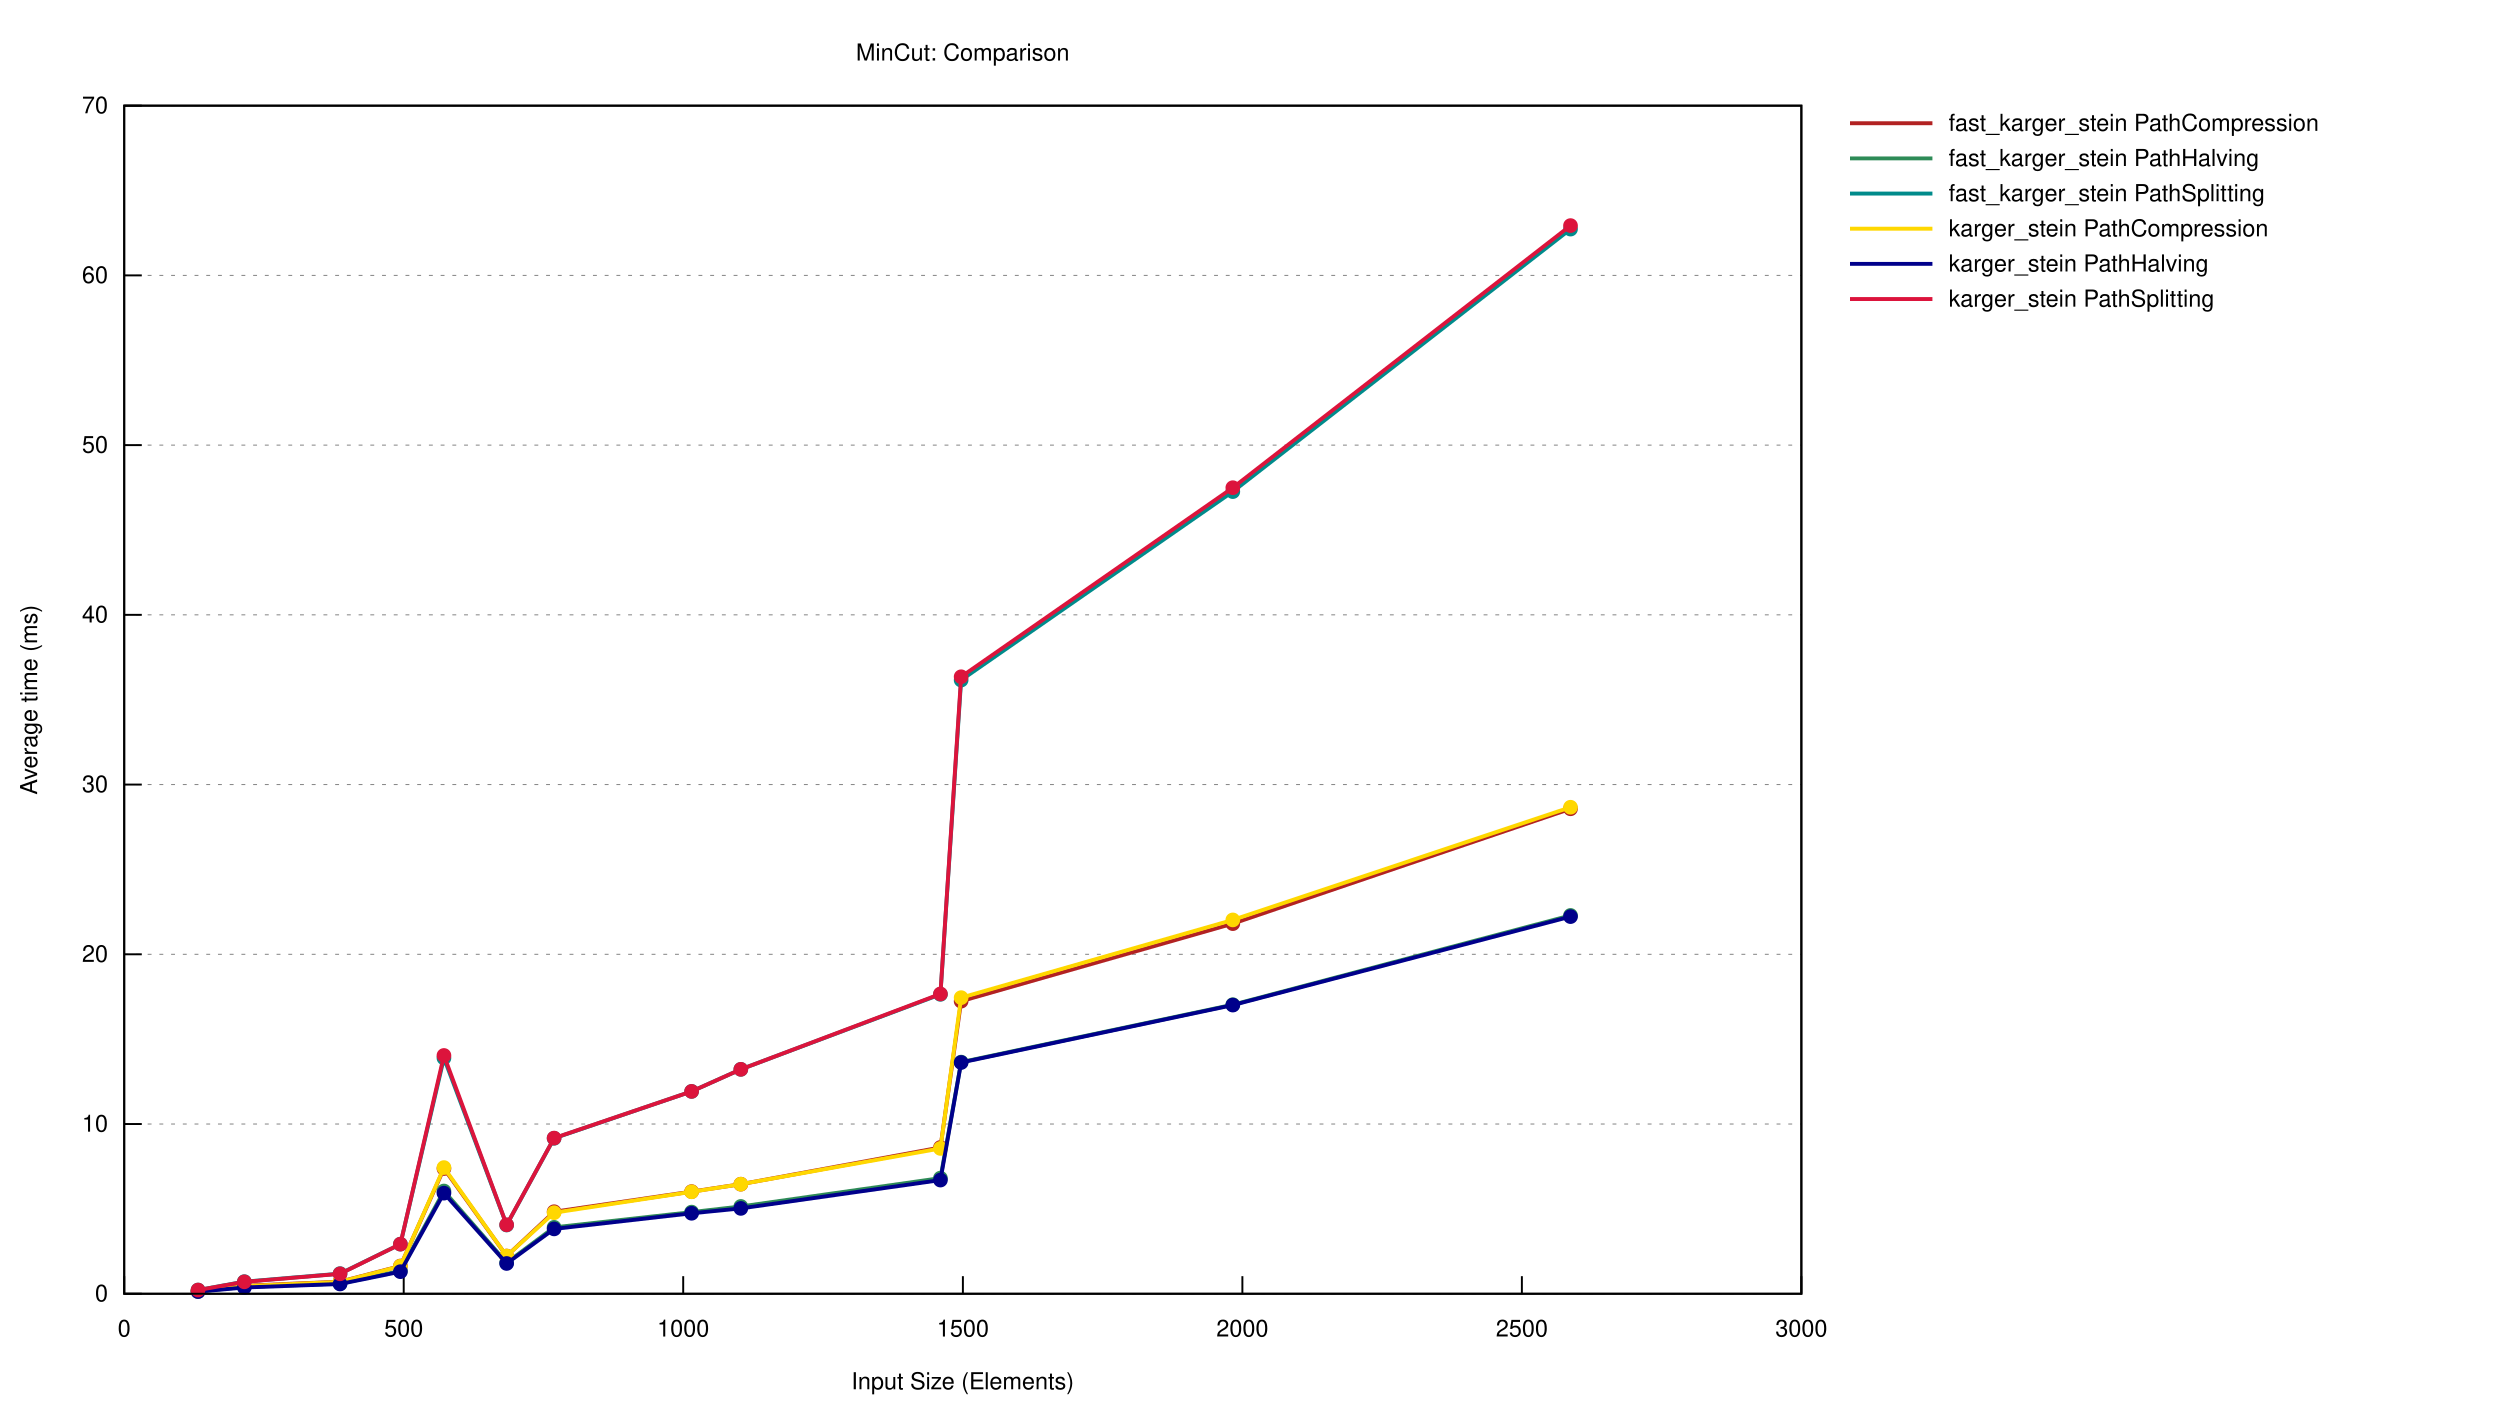
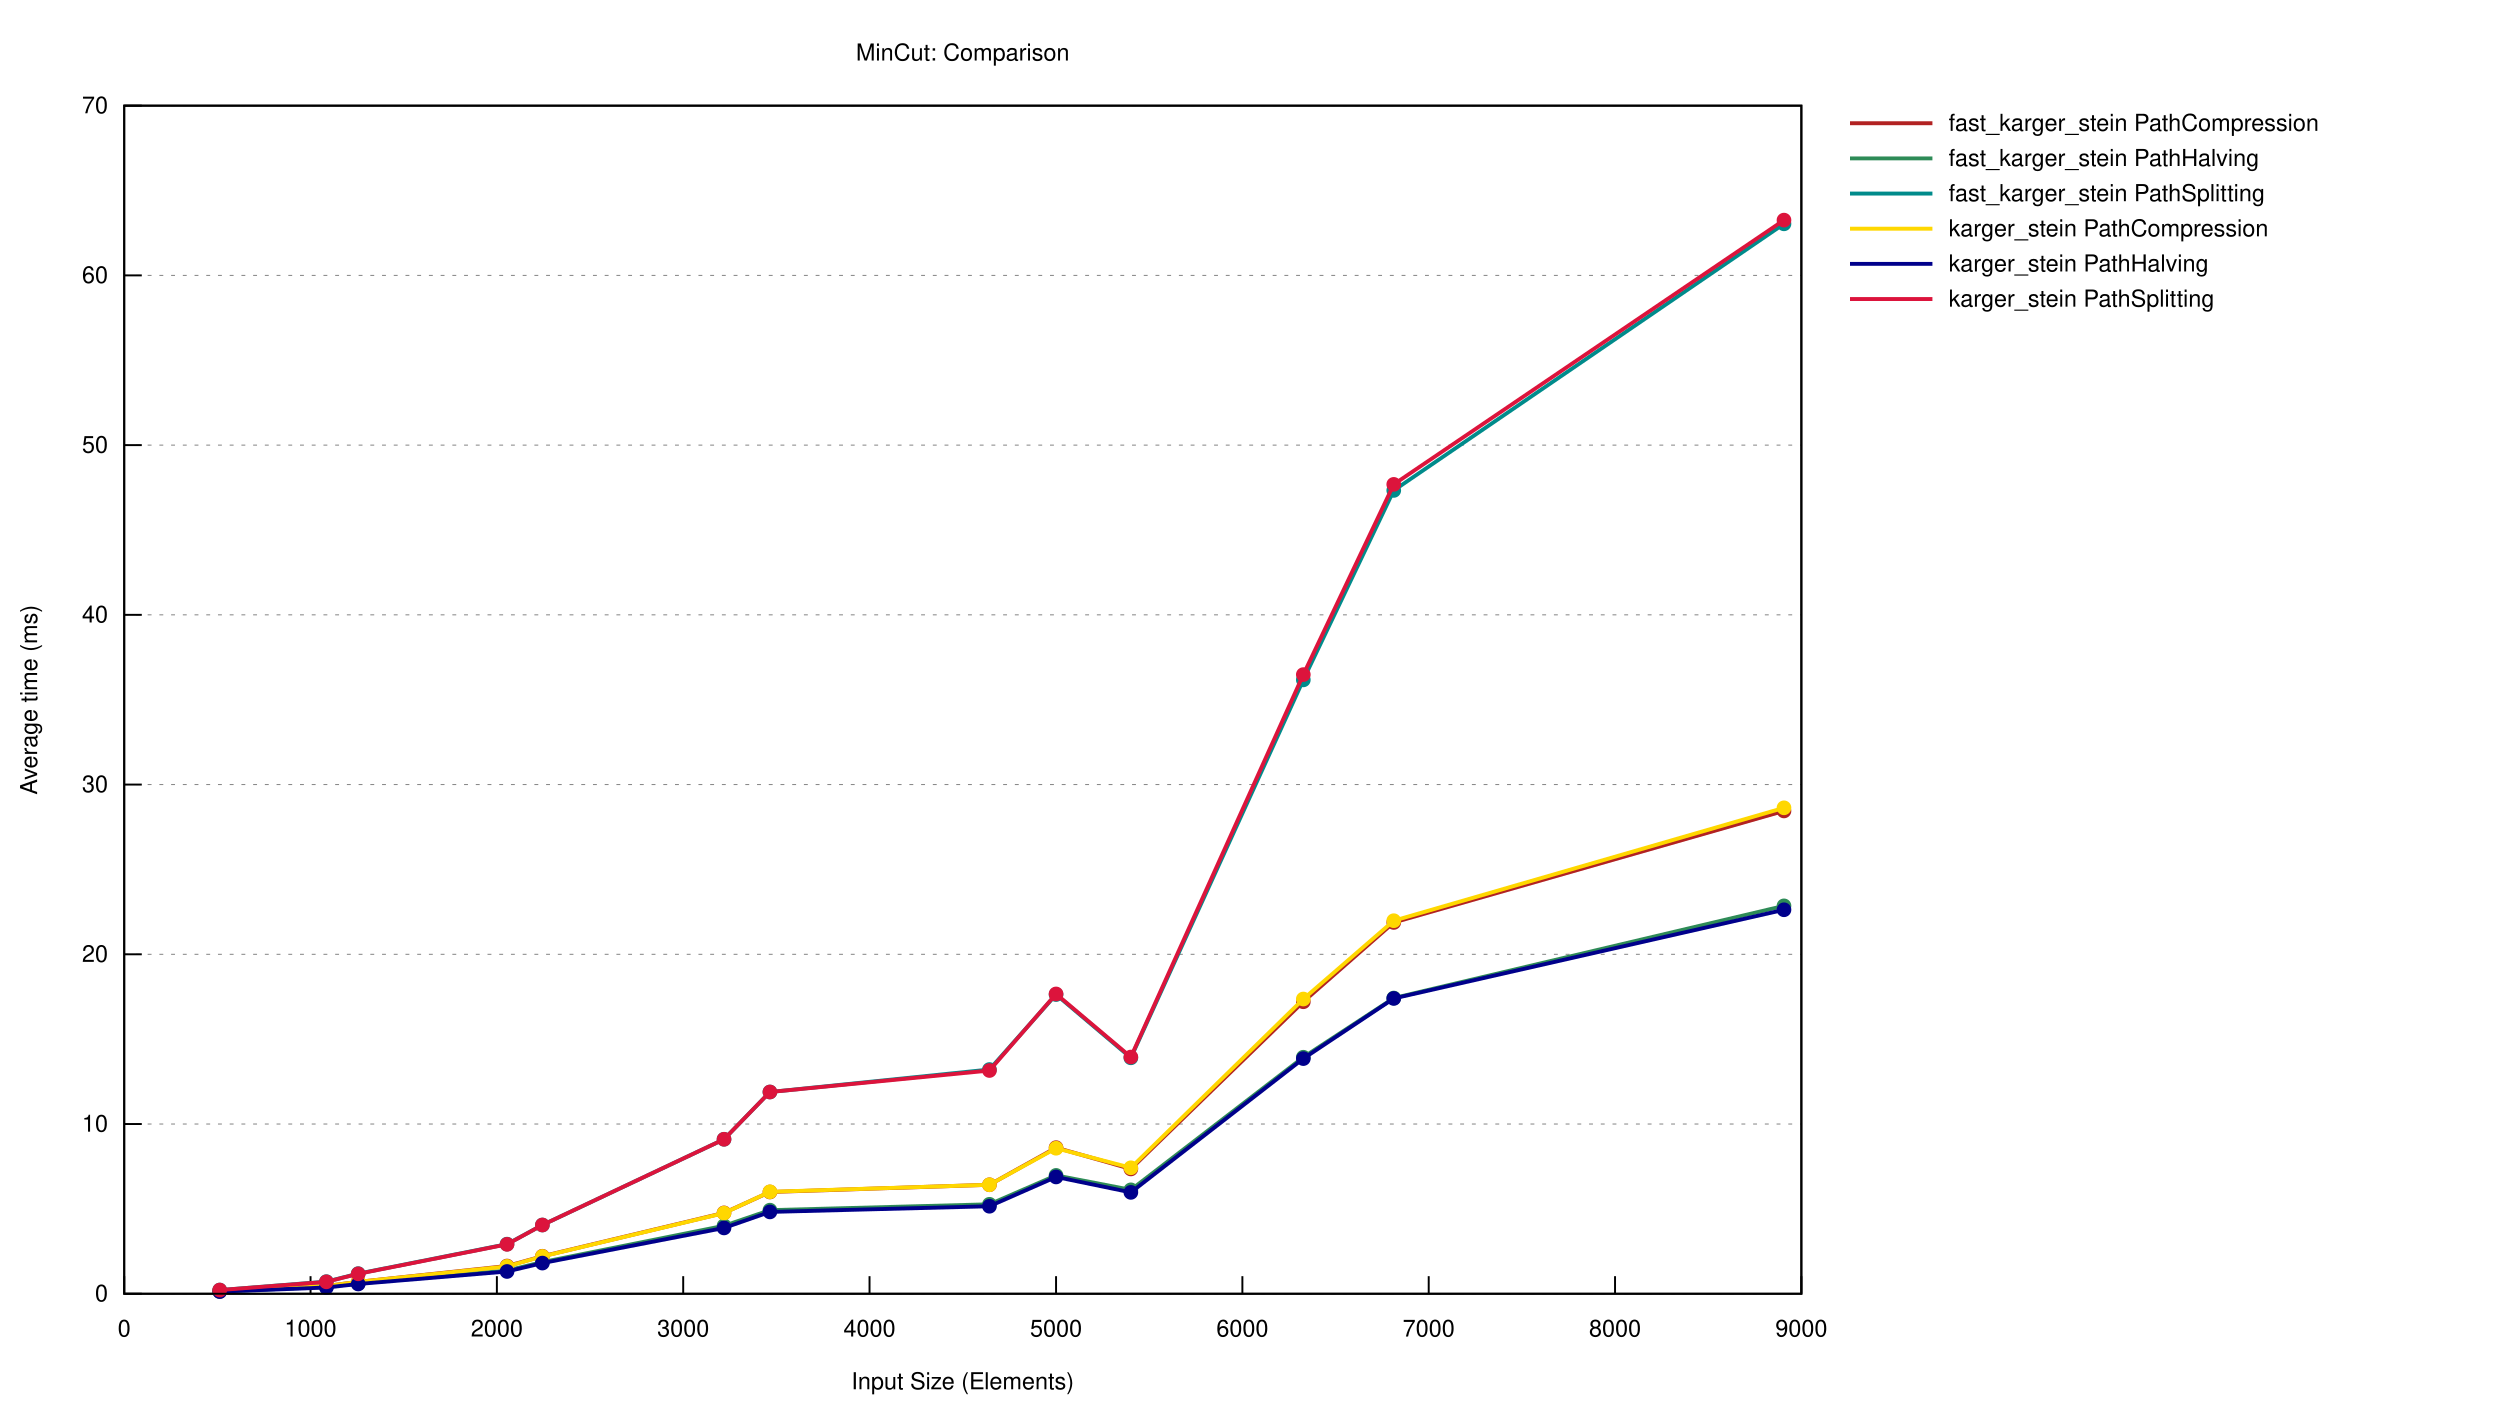
<svg xmlns="http://www.w3.org/2000/svg" xmlns:xlink="http://www.w3.org/1999/xlink" viewBox="0 0 1280 720">
  <g id="gnuplot_canvas">
    <rect x="0" y="0" width="1280" height="720" fill="none" />
    <defs>
      <circle id="gpDot" r="0.5" stroke-width="0.5" stroke="currentColor" />
      <path id="gpPt0" stroke-width="0.222" stroke="currentColor" d="M-1,0 h2 M0,-1 v2" />
      <path id="gpPt1" stroke-width="0.222" stroke="currentColor" d="M-1,-1 L1,1 M1,-1 L-1,1" />
      <path id="gpPt2" stroke-width="0.222" stroke="currentColor" d="M-1,0 L1,0 M0,-1 L0,1 M-1,-1 L1,1 M-1,1 L1,-1" />
      <rect id="gpPt3" stroke-width="0.222" stroke="currentColor" x="-1" y="-1" width="2" height="2" />
      <rect id="gpPt4" stroke-width="0.222" stroke="currentColor" fill="currentColor" x="-1" y="-1" width="2" height="2" />
      <circle id="gpPt5" stroke-width="0.222" stroke="currentColor" cx="0" cy="0" r="1" />
      <use xlink:href="#gpPt5" id="gpPt6" fill="currentColor" stroke="none" />
      <path id="gpPt7" stroke-width="0.222" stroke="currentColor" d="M0,-1.33 L-1.33,0.67 L1.33,0.67 z" />
      <use xlink:href="#gpPt7" id="gpPt8" fill="currentColor" stroke="none" />
      <use xlink:href="#gpPt7" id="gpPt9" stroke="currentColor" transform="rotate(180)" />
      <use xlink:href="#gpPt9" id="gpPt10" fill="currentColor" stroke="none" />
      <use xlink:href="#gpPt3" id="gpPt11" stroke="currentColor" transform="rotate(45)" />
      <use xlink:href="#gpPt11" id="gpPt12" fill="currentColor" stroke="none" />
      <path id="gpPt13" stroke-width="0.222" stroke="currentColor" d="M0,1.330 L1.265,0.411 L0.782,-1.067 L-0.782,-1.076 L-1.265,0.411 z" />
      <use xlink:href="#gpPt13" id="gpPt14" fill="currentColor" stroke="none" />
      <filter id="textbox" filterUnits="objectBoundingBox" x="0" y="0" height="1" width="1">
        <feFlood flood-color="white" flood-opacity="1" result="bgnd" />
        <feComposite in="SourceGraphic" in2="bgnd" operator="atop" />
      </filter>
      <filter id="greybox" filterUnits="objectBoundingBox" x="0" y="0" height="1" width="1">
        <feFlood flood-color="lightgrey" flood-opacity="1" result="grey" />
        <feComposite in="SourceGraphic" in2="grey" operator="atop" />
      </filter>
    </defs>
    <g fill="none" color="white" stroke="currentColor" stroke-width="1.00" stroke-linecap="butt" stroke-linejoin="miter">
</g>
    <g fill="none" color="black" stroke="currentColor" stroke-width="1.00" stroke-linecap="butt" stroke-linejoin="miter">
</g>
    <g fill="none" color="black" stroke="black" stroke-width="0.50" stroke-linecap="butt" stroke-linejoin="miter">
</g>
    <g fill="none" color="gray" stroke="currentColor" stroke-width="0.50" stroke-linecap="butt" stroke-linejoin="miter">
      <path stroke="gray" stroke-dasharray="2,4" class="gridline" d="M63.6,662.4 L922.3,662.4  " />
    </g>
    <g fill="none" color="gray" stroke="gray" stroke-width="1.00" stroke-linecap="butt" stroke-linejoin="miter">
</g>
    <g fill="none" color="black" stroke="currentColor" stroke-width="1.00" stroke-linecap="butt" stroke-linejoin="miter">
      <path stroke="black" d="M63.6,662.4 L72.6,662.4  " />
      <g transform="translate(55.3,666.3)" stroke="none" fill="black" font-family="Helvetica" font-size="12.00" text-anchor="end">
        <text>
          <tspan font-family="Helvetica"> 0</tspan>
        </text>
      </g>
    </g>
    <g fill="none" color="black" stroke="currentColor" stroke-width="1.00" stroke-linecap="butt" stroke-linejoin="miter">
</g>
    <g fill="none" color="black" stroke="black" stroke-width="0.50" stroke-linecap="butt" stroke-linejoin="miter">
</g>
    <g fill="none" color="gray" stroke="currentColor" stroke-width="0.50" stroke-linecap="butt" stroke-linejoin="miter">
      <path stroke="gray" stroke-dasharray="2,4" class="gridline" d="M63.6,575.5 L922.3,575.5  " />
    </g>
    <g fill="none" color="gray" stroke="gray" stroke-width="1.00" stroke-linecap="butt" stroke-linejoin="miter">
</g>
    <g fill="none" color="black" stroke="currentColor" stroke-width="1.00" stroke-linecap="butt" stroke-linejoin="miter">
      <path stroke="black" d="M63.6,575.5 L72.6,575.5  " />
      <g transform="translate(55.3,579.4)" stroke="none" fill="black" font-family="Helvetica" font-size="12.00" text-anchor="end">
        <text>
          <tspan font-family="Helvetica"> 10</tspan>
        </text>
      </g>
    </g>
    <g fill="none" color="black" stroke="currentColor" stroke-width="1.00" stroke-linecap="butt" stroke-linejoin="miter">
</g>
    <g fill="none" color="black" stroke="black" stroke-width="0.50" stroke-linecap="butt" stroke-linejoin="miter">
</g>
    <g fill="none" color="gray" stroke="currentColor" stroke-width="0.50" stroke-linecap="butt" stroke-linejoin="miter">
      <path stroke="gray" stroke-dasharray="2,4" class="gridline" d="M63.6,488.6 L922.3,488.6  " />
    </g>
    <g fill="none" color="gray" stroke="gray" stroke-width="1.00" stroke-linecap="butt" stroke-linejoin="miter">
</g>
    <g fill="none" color="black" stroke="currentColor" stroke-width="1.00" stroke-linecap="butt" stroke-linejoin="miter">
      <path stroke="black" d="M63.6,488.6 L72.6,488.6  " />
      <g transform="translate(55.3,492.5)" stroke="none" fill="black" font-family="Helvetica" font-size="12.00" text-anchor="end">
        <text>
          <tspan font-family="Helvetica"> 20</tspan>
        </text>
      </g>
    </g>
    <g fill="none" color="black" stroke="currentColor" stroke-width="1.00" stroke-linecap="butt" stroke-linejoin="miter">
</g>
    <g fill="none" color="black" stroke="black" stroke-width="0.50" stroke-linecap="butt" stroke-linejoin="miter">
</g>
    <g fill="none" color="gray" stroke="currentColor" stroke-width="0.50" stroke-linecap="butt" stroke-linejoin="miter">
      <path stroke="gray" stroke-dasharray="2,4" class="gridline" d="M63.6,401.7 L922.3,401.7  " />
    </g>
    <g fill="none" color="gray" stroke="gray" stroke-width="1.00" stroke-linecap="butt" stroke-linejoin="miter">
</g>
    <g fill="none" color="black" stroke="currentColor" stroke-width="1.00" stroke-linecap="butt" stroke-linejoin="miter">
      <path stroke="black" d="M63.6,401.7 L72.6,401.7  " />
      <g transform="translate(55.3,405.6)" stroke="none" fill="black" font-family="Helvetica" font-size="12.00" text-anchor="end">
        <text>
          <tspan font-family="Helvetica"> 30</tspan>
        </text>
      </g>
    </g>
    <g fill="none" color="black" stroke="currentColor" stroke-width="1.00" stroke-linecap="butt" stroke-linejoin="miter">
</g>
    <g fill="none" color="black" stroke="black" stroke-width="0.50" stroke-linecap="butt" stroke-linejoin="miter">
</g>
    <g fill="none" color="gray" stroke="currentColor" stroke-width="0.50" stroke-linecap="butt" stroke-linejoin="miter">
      <path stroke="gray" stroke-dasharray="2,4" class="gridline" d="M63.6,314.8 L922.3,314.8  " />
    </g>
    <g fill="none" color="gray" stroke="gray" stroke-width="1.00" stroke-linecap="butt" stroke-linejoin="miter">
</g>
    <g fill="none" color="black" stroke="currentColor" stroke-width="1.00" stroke-linecap="butt" stroke-linejoin="miter">
      <path stroke="black" d="M63.6,314.8 L72.6,314.8  " />
      <g transform="translate(55.3,318.7)" stroke="none" fill="black" font-family="Helvetica" font-size="12.00" text-anchor="end">
        <text>
          <tspan font-family="Helvetica"> 40</tspan>
        </text>
      </g>
    </g>
    <g fill="none" color="black" stroke="currentColor" stroke-width="1.00" stroke-linecap="butt" stroke-linejoin="miter">
</g>
    <g fill="none" color="black" stroke="black" stroke-width="0.50" stroke-linecap="butt" stroke-linejoin="miter">
</g>
    <g fill="none" color="gray" stroke="currentColor" stroke-width="0.50" stroke-linecap="butt" stroke-linejoin="miter">
      <path stroke="gray" stroke-dasharray="2,4" class="gridline" d="M63.6,227.9 L922.3,227.9  " />
    </g>
    <g fill="none" color="gray" stroke="gray" stroke-width="1.00" stroke-linecap="butt" stroke-linejoin="miter">
</g>
    <g fill="none" color="black" stroke="currentColor" stroke-width="1.00" stroke-linecap="butt" stroke-linejoin="miter">
      <path stroke="black" d="M63.6,227.9 L72.6,227.9  " />
      <g transform="translate(55.3,231.8)" stroke="none" fill="black" font-family="Helvetica" font-size="12.00" text-anchor="end">
        <text>
          <tspan font-family="Helvetica"> 50</tspan>
        </text>
      </g>
    </g>
    <g fill="none" color="black" stroke="currentColor" stroke-width="1.00" stroke-linecap="butt" stroke-linejoin="miter">
</g>
    <g fill="none" color="black" stroke="black" stroke-width="0.50" stroke-linecap="butt" stroke-linejoin="miter">
</g>
    <g fill="none" color="gray" stroke="currentColor" stroke-width="0.50" stroke-linecap="butt" stroke-linejoin="miter">
      <path stroke="gray" stroke-dasharray="2,4" class="gridline" d="M63.6,141.0 L922.3,141.0  " />
    </g>
    <g fill="none" color="gray" stroke="gray" stroke-width="1.00" stroke-linecap="butt" stroke-linejoin="miter">
</g>
    <g fill="none" color="black" stroke="currentColor" stroke-width="1.00" stroke-linecap="butt" stroke-linejoin="miter">
      <path stroke="black" d="M63.6,141.0 L72.6,141.0  " />
      <g transform="translate(55.3,144.9)" stroke="none" fill="black" font-family="Helvetica" font-size="12.00" text-anchor="end">
        <text>
          <tspan font-family="Helvetica"> 60</tspan>
        </text>
      </g>
    </g>
    <g fill="none" color="black" stroke="currentColor" stroke-width="1.00" stroke-linecap="butt" stroke-linejoin="miter">
</g>
    <g fill="none" color="black" stroke="black" stroke-width="0.50" stroke-linecap="butt" stroke-linejoin="miter">
</g>
    <g fill="none" color="gray" stroke="currentColor" stroke-width="0.50" stroke-linecap="butt" stroke-linejoin="miter">
      <path stroke="gray" stroke-dasharray="2,4" class="gridline" d="M63.6,54.1 L922.3,54.1  " />
    </g>
    <g fill="none" color="gray" stroke="gray" stroke-width="1.00" stroke-linecap="butt" stroke-linejoin="miter">
</g>
    <g fill="none" color="black" stroke="currentColor" stroke-width="1.00" stroke-linecap="butt" stroke-linejoin="miter">
      <path stroke="black" d="M63.6,54.1 L72.6,54.1  " />
      <g transform="translate(55.3,58.0)" stroke="none" fill="black" font-family="Helvetica" font-size="12.00" text-anchor="end">
        <text>
          <tspan font-family="Helvetica"> 70</tspan>
        </text>
      </g>
    </g>
    <g fill="none" color="black" stroke="currentColor" stroke-width="1.00" stroke-linecap="butt" stroke-linejoin="miter">
      <path stroke="black" d="M63.6,662.4 L63.6,653.4  " />
      <g transform="translate(63.6,684.3)" stroke="none" fill="black" font-family="Helvetica" font-size="12.00" text-anchor="middle">
        <text>
          <tspan font-family="Helvetica"> 0</tspan>
        </text>
      </g>
    </g>
    <g fill="none" color="black" stroke="currentColor" stroke-width="1.00" stroke-linecap="butt" stroke-linejoin="miter">
-       <path stroke="black" d="M206.7,662.4 L206.7,653.4  " />
-       <g transform="translate(206.7,684.3)" stroke="none" fill="black" font-family="Helvetica" font-size="12.00" text-anchor="middle">
-         <text>
-           <tspan font-family="Helvetica"> 500</tspan>
+       <path stroke="black" d="M159.0,662.4 L159.0,653.4  " />
+       <g transform="translate(159.0,684.3)" stroke="none" fill="black" font-family="Helvetica" font-size="12.00" text-anchor="middle">
+         <text>
+           <tspan font-family="Helvetica"> 1000</tspan>
+         </text>
+       </g>
+     </g>
+     <g fill="none" color="black" stroke="currentColor" stroke-width="1.00" stroke-linecap="butt" stroke-linejoin="miter">
+       <path stroke="black" d="M254.4,662.4 L254.4,653.4  " />
+       <g transform="translate(254.4,684.3)" stroke="none" fill="black" font-family="Helvetica" font-size="12.00" text-anchor="middle">
+         <text>
+           <tspan font-family="Helvetica"> 2000</tspan>
        </text>
      </g>
    </g>
    <g fill="none" color="black" stroke="currentColor" stroke-width="1.00" stroke-linecap="butt" stroke-linejoin="miter">
      <path stroke="black" d="M349.8,662.4 L349.8,653.4  " />
      <g transform="translate(349.8,684.3)" stroke="none" fill="black" font-family="Helvetica" font-size="12.00" text-anchor="middle">
        <text>
-           <tspan font-family="Helvetica"> 1000</tspan>
-         </text>
-       </g>
-     </g>
-     <g fill="none" color="black" stroke="currentColor" stroke-width="1.00" stroke-linecap="butt" stroke-linejoin="miter">
-       <path stroke="black" d="M493.0,662.4 L493.0,653.4  " />
-       <g transform="translate(493.0,684.3)" stroke="none" fill="black" font-family="Helvetica" font-size="12.00" text-anchor="middle">
-         <text>
-           <tspan font-family="Helvetica"> 1500</tspan>
+           <tspan font-family="Helvetica"> 3000</tspan>
+         </text>
+       </g>
+     </g>
+     <g fill="none" color="black" stroke="currentColor" stroke-width="1.00" stroke-linecap="butt" stroke-linejoin="miter">
+       <path stroke="black" d="M445.2,662.4 L445.2,653.4  " />
+       <g transform="translate(445.2,684.3)" stroke="none" fill="black" font-family="Helvetica" font-size="12.00" text-anchor="middle">
+         <text>
+           <tspan font-family="Helvetica"> 4000</tspan>
+         </text>
+       </g>
+     </g>
+     <g fill="none" color="black" stroke="currentColor" stroke-width="1.00" stroke-linecap="butt" stroke-linejoin="miter">
+       <path stroke="black" d="M540.7,662.4 L540.7,653.4  " />
+       <g transform="translate(540.7,684.3)" stroke="none" fill="black" font-family="Helvetica" font-size="12.00" text-anchor="middle">
+         <text>
+           <tspan font-family="Helvetica"> 5000</tspan>
        </text>
      </g>
    </g>
    <g fill="none" color="black" stroke="currentColor" stroke-width="1.00" stroke-linecap="butt" stroke-linejoin="miter">
      <path stroke="black" d="M636.1,662.4 L636.1,653.4  " />
      <g transform="translate(636.1,684.3)" stroke="none" fill="black" font-family="Helvetica" font-size="12.00" text-anchor="middle">
        <text>
-           <tspan font-family="Helvetica"> 2000</tspan>
-         </text>
-       </g>
-     </g>
-     <g fill="none" color="black" stroke="currentColor" stroke-width="1.00" stroke-linecap="butt" stroke-linejoin="miter">
-       <path stroke="black" d="M779.2,662.4 L779.2,653.4  " />
-       <g transform="translate(779.2,684.3)" stroke="none" fill="black" font-family="Helvetica" font-size="12.00" text-anchor="middle">
-         <text>
-           <tspan font-family="Helvetica"> 2500</tspan>
+           <tspan font-family="Helvetica"> 6000</tspan>
+         </text>
+       </g>
+     </g>
+     <g fill="none" color="black" stroke="currentColor" stroke-width="1.00" stroke-linecap="butt" stroke-linejoin="miter">
+       <path stroke="black" d="M731.5,662.4 L731.5,653.4  " />
+       <g transform="translate(731.5,684.3)" stroke="none" fill="black" font-family="Helvetica" font-size="12.00" text-anchor="middle">
+         <text>
+           <tspan font-family="Helvetica"> 7000</tspan>
+         </text>
+       </g>
+     </g>
+     <g fill="none" color="black" stroke="currentColor" stroke-width="1.00" stroke-linecap="butt" stroke-linejoin="miter">
+       <path stroke="black" d="M826.9,662.4 L826.9,653.4  " />
+       <g transform="translate(826.9,684.3)" stroke="none" fill="black" font-family="Helvetica" font-size="12.00" text-anchor="middle">
+         <text>
+           <tspan font-family="Helvetica"> 8000</tspan>
        </text>
      </g>
    </g>
    <g fill="none" color="black" stroke="currentColor" stroke-width="1.00" stroke-linecap="butt" stroke-linejoin="miter">
      <path stroke="black" d="M922.3,662.4 L922.3,653.4  " />
      <g transform="translate(922.3,684.3)" stroke="none" fill="black" font-family="Helvetica" font-size="12.00" text-anchor="middle">
        <text>
-           <tspan font-family="Helvetica"> 3000</tspan>
+           <tspan font-family="Helvetica"> 9000</tspan>
        </text>
      </g>
    </g>
    <g fill="none" color="black" stroke="currentColor" stroke-width="1.00" stroke-linecap="butt" stroke-linejoin="miter">
</g>
    <g fill="none" color="black" stroke="currentColor" stroke-width="1.00" stroke-linecap="butt" stroke-linejoin="miter">
      <path stroke="black" d="M63.6,54.1 L63.6,662.4 L922.3,662.4 L922.3,54.1 L63.6,54.1 Z  " />
    </g>
    <g fill="none" color="black" stroke="currentColor" stroke-width="1.00" stroke-linecap="butt" stroke-linejoin="miter">
      <g transform="translate(19.0,358.3) rotate(270)" stroke="none" fill="black" font-family="Helvetica" font-size="12.00" text-anchor="middle">
        <text>
          <tspan font-family="Helvetica">Average time (ms)</tspan>
        </text>
      </g>
    </g>
    <g fill="none" color="black" stroke="currentColor" stroke-width="1.00" stroke-linecap="butt" stroke-linejoin="miter">
      <g transform="translate(492.9,711.3)" stroke="none" fill="black" font-family="Helvetica" font-size="12.00" text-anchor="middle">
        <text>
          <tspan font-family="Helvetica">Input Size (Elements)</tspan>
        </text>
      </g>
    </g>
    <g fill="none" color="black" stroke="currentColor" stroke-width="1.00" stroke-linecap="butt" stroke-linejoin="miter">
      <g transform="translate(492.9,31.0)" stroke="none" fill="black" font-family="Helvetica" font-size="12.00" text-anchor="middle">
        <text>
          <tspan font-family="Helvetica">MinCut: Comparison</tspan>
        </text>
      </g>
    </g>
    <g fill="none" color="black" stroke="currentColor" stroke-width="1.00" stroke-linecap="butt" stroke-linejoin="miter">
</g>
    <g id="gnuplot_plot_1">
      <g fill="none" color="white" stroke="currentColor" stroke-width="2.00" stroke-linecap="butt" stroke-linejoin="miter">
</g>
      <g fill="none" color="black" stroke="currentColor" stroke-width="2.00" stroke-linecap="butt" stroke-linejoin="miter">
        <g transform="translate(997.7,67.0)" stroke="none" fill="black" font-family="Helvetica" font-size="12.00" text-anchor="start">
          <text>
            <tspan font-family="Helvetica">fast_karger_stein PathCompression</tspan>
          </text>
        </g>
      </g>
      <g fill="none" color="black" stroke="currentColor" stroke-width="2.00" stroke-linecap="butt" stroke-linejoin="miter">
-         <path stroke="rgb(178,  34,  34)" d="M947.2,63.1 L989.4,63.1 M101.4,661.0 L125.1,658.3 L174.1,656.2 L205.0,648.2 L227.3,598.3 L259.4,643.1   L283.7,620.4 L354.1,610.1 L379.3,606.3 L481.5,587.5 L492.1,512.6 L631.2,472.9 L804.1,414.1  " />
+         <path stroke="rgb(178,  34,  34)" d="M947.2,63.1 L989.4,63.1 M112.5,661.0 L167.1,658.4 L183.4,656.3 L259.6,648.2 L277.7,643.2 L370.7,621.0   L394.2,610.3 L506.6,606.6 L540.7,587.6 L579.0,598.5 L667.3,512.9 L713.6,472.3 L913.4,415.2  " />
      </g>
    </g>
    <g id="gnuplot_plot_2">
      <g fill="none" color="white" stroke="rgb(178,  34,  34)" stroke-width="1.00" stroke-linecap="butt" stroke-linejoin="miter">
</g>
      <g fill="none" color="black" stroke="currentColor" stroke-width="1.00" stroke-linecap="butt" stroke-linejoin="miter">
-         <use xlink:href="#gpPt6" transform="translate(101.4,661.0) scale(3.38)" color="rgb(178,  34,  34)" />
-         <use xlink:href="#gpPt6" transform="translate(125.1,658.3) scale(3.38)" color="rgb(178,  34,  34)" />
-         <use xlink:href="#gpPt6" transform="translate(174.1,656.2) scale(3.38)" color="rgb(178,  34,  34)" />
-         <use xlink:href="#gpPt6" transform="translate(205.0,648.2) scale(3.38)" color="rgb(178,  34,  34)" />
-         <use xlink:href="#gpPt6" transform="translate(227.3,598.3) scale(3.38)" color="rgb(178,  34,  34)" />
-         <use xlink:href="#gpPt6" transform="translate(259.4,643.1) scale(3.38)" color="rgb(178,  34,  34)" />
-         <use xlink:href="#gpPt6" transform="translate(283.7,620.4) scale(3.38)" color="rgb(178,  34,  34)" />
-         <use xlink:href="#gpPt6" transform="translate(354.1,610.1) scale(3.38)" color="rgb(178,  34,  34)" />
-         <use xlink:href="#gpPt6" transform="translate(379.3,606.3) scale(3.38)" color="rgb(178,  34,  34)" />
-         <use xlink:href="#gpPt6" transform="translate(481.5,587.5) scale(3.38)" color="rgb(178,  34,  34)" />
-         <use xlink:href="#gpPt6" transform="translate(492.1,512.6) scale(3.38)" color="rgb(178,  34,  34)" />
-         <use xlink:href="#gpPt6" transform="translate(631.2,472.9) scale(3.38)" color="rgb(178,  34,  34)" />
-         <use xlink:href="#gpPt6" transform="translate(804.1,414.1) scale(3.38)" color="rgb(178,  34,  34)" />
+         <use xlink:href="#gpPt6" transform="translate(112.5,661.0) scale(3.38)" color="rgb(178,  34,  34)" />
+         <use xlink:href="#gpPt6" transform="translate(167.1,658.4) scale(3.38)" color="rgb(178,  34,  34)" />
+         <use xlink:href="#gpPt6" transform="translate(183.4,656.3) scale(3.38)" color="rgb(178,  34,  34)" />
+         <use xlink:href="#gpPt6" transform="translate(259.6,648.2) scale(3.38)" color="rgb(178,  34,  34)" />
+         <use xlink:href="#gpPt6" transform="translate(277.7,643.2) scale(3.38)" color="rgb(178,  34,  34)" />
+         <use xlink:href="#gpPt6" transform="translate(370.7,621.0) scale(3.38)" color="rgb(178,  34,  34)" />
+         <use xlink:href="#gpPt6" transform="translate(394.2,610.3) scale(3.38)" color="rgb(178,  34,  34)" />
+         <use xlink:href="#gpPt6" transform="translate(506.6,606.6) scale(3.38)" color="rgb(178,  34,  34)" />
+         <use xlink:href="#gpPt6" transform="translate(540.7,587.6) scale(3.38)" color="rgb(178,  34,  34)" />
+         <use xlink:href="#gpPt6" transform="translate(579.0,598.5) scale(3.38)" color="rgb(178,  34,  34)" />
+         <use xlink:href="#gpPt6" transform="translate(667.3,512.9) scale(3.38)" color="rgb(178,  34,  34)" />
+         <use xlink:href="#gpPt6" transform="translate(713.6,472.3) scale(3.38)" color="rgb(178,  34,  34)" />
+         <use xlink:href="#gpPt6" transform="translate(913.4,415.2) scale(3.38)" color="rgb(178,  34,  34)" />
      </g>
    </g>
    <g id="gnuplot_plot_3">
      <g fill="none" color="white" stroke="rgb(178,  34,  34)" stroke-width="2.00" stroke-linecap="butt" stroke-linejoin="miter">
</g>
      <g fill="none" color="black" stroke="currentColor" stroke-width="2.00" stroke-linecap="butt" stroke-linejoin="miter">
        <g transform="translate(997.7,85.0)" stroke="none" fill="black" font-family="Helvetica" font-size="12.00" text-anchor="start">
          <text>
            <tspan font-family="Helvetica">fast_karger_stein PathHalving</tspan>
          </text>
        </g>
      </g>
      <g fill="none" color="black" stroke="currentColor" stroke-width="2.00" stroke-linecap="butt" stroke-linejoin="miter">
-         <path stroke="rgb( 46, 139,  87)" d="M947.2,81.1 L989.4,81.1 M101.4,661.2 L125.1,658.9 L174.1,657.2 L205.0,650.7 L227.3,609.8 L259.4,646.5   L283.7,628.4 L354.1,620.6 L379.3,617.7 L481.5,603.2 L492.1,543.8 L631.2,514.4 L804.1,468.7  " />
+         <path stroke="rgb( 46, 139,  87)" d="M947.2,81.1 L989.4,81.1 M112.5,661.2 L167.1,658.9 L183.4,657.1 L259.6,650.5 L277.7,646.2 L370.7,627.6   L394.2,619.6 L506.6,616.6 L540.7,601.8 L579.0,609.2 L667.3,541.3 L713.6,511.0 L913.4,463.8  " />
      </g>
    </g>
    <g id="gnuplot_plot_4">
      <g fill="none" color="white" stroke="rgb( 46, 139,  87)" stroke-width="1.00" stroke-linecap="butt" stroke-linejoin="miter">
</g>
      <g fill="none" color="black" stroke="currentColor" stroke-width="1.00" stroke-linecap="butt" stroke-linejoin="miter">
-         <use xlink:href="#gpPt6" transform="translate(101.4,661.2) scale(3.38)" color="rgb( 46, 139,  87)" />
-         <use xlink:href="#gpPt6" transform="translate(125.1,658.9) scale(3.38)" color="rgb( 46, 139,  87)" />
-         <use xlink:href="#gpPt6" transform="translate(174.1,657.2) scale(3.38)" color="rgb( 46, 139,  87)" />
-         <use xlink:href="#gpPt6" transform="translate(205.0,650.7) scale(3.38)" color="rgb( 46, 139,  87)" />
-         <use xlink:href="#gpPt6" transform="translate(227.3,609.8) scale(3.38)" color="rgb( 46, 139,  87)" />
-         <use xlink:href="#gpPt6" transform="translate(259.4,646.5) scale(3.38)" color="rgb( 46, 139,  87)" />
-         <use xlink:href="#gpPt6" transform="translate(283.7,628.4) scale(3.38)" color="rgb( 46, 139,  87)" />
-         <use xlink:href="#gpPt6" transform="translate(354.1,620.6) scale(3.38)" color="rgb( 46, 139,  87)" />
-         <use xlink:href="#gpPt6" transform="translate(379.3,617.7) scale(3.38)" color="rgb( 46, 139,  87)" />
-         <use xlink:href="#gpPt6" transform="translate(481.5,603.2) scale(3.38)" color="rgb( 46, 139,  87)" />
-         <use xlink:href="#gpPt6" transform="translate(492.1,543.8) scale(3.38)" color="rgb( 46, 139,  87)" />
-         <use xlink:href="#gpPt6" transform="translate(631.2,514.4) scale(3.38)" color="rgb( 46, 139,  87)" />
-         <use xlink:href="#gpPt6" transform="translate(804.1,468.7) scale(3.38)" color="rgb( 46, 139,  87)" />
+         <use xlink:href="#gpPt6" transform="translate(112.5,661.2) scale(3.38)" color="rgb( 46, 139,  87)" />
+         <use xlink:href="#gpPt6" transform="translate(167.1,658.9) scale(3.38)" color="rgb( 46, 139,  87)" />
+         <use xlink:href="#gpPt6" transform="translate(183.4,657.1) scale(3.38)" color="rgb( 46, 139,  87)" />
+         <use xlink:href="#gpPt6" transform="translate(259.6,650.5) scale(3.38)" color="rgb( 46, 139,  87)" />
+         <use xlink:href="#gpPt6" transform="translate(277.7,646.2) scale(3.38)" color="rgb( 46, 139,  87)" />
+         <use xlink:href="#gpPt6" transform="translate(370.7,627.6) scale(3.38)" color="rgb( 46, 139,  87)" />
+         <use xlink:href="#gpPt6" transform="translate(394.2,619.6) scale(3.38)" color="rgb( 46, 139,  87)" />
+         <use xlink:href="#gpPt6" transform="translate(506.6,616.6) scale(3.38)" color="rgb( 46, 139,  87)" />
+         <use xlink:href="#gpPt6" transform="translate(540.7,601.8) scale(3.38)" color="rgb( 46, 139,  87)" />
+         <use xlink:href="#gpPt6" transform="translate(579.0,609.2) scale(3.38)" color="rgb( 46, 139,  87)" />
+         <use xlink:href="#gpPt6" transform="translate(667.3,541.3) scale(3.38)" color="rgb( 46, 139,  87)" />
+         <use xlink:href="#gpPt6" transform="translate(713.6,511.0) scale(3.38)" color="rgb( 46, 139,  87)" />
+         <use xlink:href="#gpPt6" transform="translate(913.4,463.8) scale(3.38)" color="rgb( 46, 139,  87)" />
      </g>
    </g>
    <g id="gnuplot_plot_5">
      <g fill="none" color="white" stroke="rgb( 46, 139,  87)" stroke-width="2.00" stroke-linecap="butt" stroke-linejoin="miter">
</g>
      <g fill="none" color="black" stroke="currentColor" stroke-width="2.00" stroke-linecap="butt" stroke-linejoin="miter">
        <g transform="translate(997.7,103.0)" stroke="none" fill="black" font-family="Helvetica" font-size="12.00" text-anchor="start">
          <text>
            <tspan font-family="Helvetica">fast_karger_stein PathSplitting</tspan>
          </text>
        </g>
      </g>
      <g fill="none" color="black" stroke="currentColor" stroke-width="2.00" stroke-linecap="butt" stroke-linejoin="miter">
-         <path stroke="rgb(  0, 139, 139)" d="M947.2,99.1 L989.4,99.1 M101.4,660.5 L125.1,656.2 L174.1,652.1 L205.0,637.0 L227.3,541.7 L259.4,627.2   L283.7,582.8 L354.1,558.8 L379.3,547.5 L481.5,509.1 L492.1,348.2 L631.2,251.7 L804.1,117.3  " />
+         <path stroke="rgb(  0, 139, 139)" d="M947.2,99.1 L989.4,99.1 M112.5,660.5 L167.1,656.2 L183.4,652.1 L259.6,637.0 L277.7,627.2 L370.7,583.3   L394.2,559.1 L506.6,547.6 L540.7,509.2 L579.0,541.6 L667.3,348.1 L713.6,251.1 L913.4,114.6  " />
      </g>
    </g>
    <g id="gnuplot_plot_6">
      <g fill="none" color="white" stroke="rgb(  0, 139, 139)" stroke-width="1.00" stroke-linecap="butt" stroke-linejoin="miter">
</g>
      <g fill="none" color="black" stroke="currentColor" stroke-width="1.00" stroke-linecap="butt" stroke-linejoin="miter">
-         <use xlink:href="#gpPt6" transform="translate(101.4,660.5) scale(3.38)" color="rgb(  0, 139, 139)" />
-         <use xlink:href="#gpPt6" transform="translate(125.1,656.2) scale(3.38)" color="rgb(  0, 139, 139)" />
-         <use xlink:href="#gpPt6" transform="translate(174.1,652.1) scale(3.38)" color="rgb(  0, 139, 139)" />
-         <use xlink:href="#gpPt6" transform="translate(205.0,637.0) scale(3.38)" color="rgb(  0, 139, 139)" />
-         <use xlink:href="#gpPt6" transform="translate(227.3,541.7) scale(3.38)" color="rgb(  0, 139, 139)" />
-         <use xlink:href="#gpPt6" transform="translate(259.4,627.2) scale(3.38)" color="rgb(  0, 139, 139)" />
-         <use xlink:href="#gpPt6" transform="translate(283.7,582.8) scale(3.38)" color="rgb(  0, 139, 139)" />
-         <use xlink:href="#gpPt6" transform="translate(354.1,558.8) scale(3.38)" color="rgb(  0, 139, 139)" />
-         <use xlink:href="#gpPt6" transform="translate(379.3,547.5) scale(3.38)" color="rgb(  0, 139, 139)" />
-         <use xlink:href="#gpPt6" transform="translate(481.5,509.1) scale(3.38)" color="rgb(  0, 139, 139)" />
-         <use xlink:href="#gpPt6" transform="translate(492.1,348.2) scale(3.38)" color="rgb(  0, 139, 139)" />
-         <use xlink:href="#gpPt6" transform="translate(631.2,251.7) scale(3.38)" color="rgb(  0, 139, 139)" />
-         <use xlink:href="#gpPt6" transform="translate(804.1,117.3) scale(3.38)" color="rgb(  0, 139, 139)" />
+         <use xlink:href="#gpPt6" transform="translate(112.5,660.5) scale(3.38)" color="rgb(  0, 139, 139)" />
+         <use xlink:href="#gpPt6" transform="translate(167.1,656.2) scale(3.38)" color="rgb(  0, 139, 139)" />
+         <use xlink:href="#gpPt6" transform="translate(183.4,652.1) scale(3.38)" color="rgb(  0, 139, 139)" />
+         <use xlink:href="#gpPt6" transform="translate(259.6,637.0) scale(3.38)" color="rgb(  0, 139, 139)" />
+         <use xlink:href="#gpPt6" transform="translate(277.7,627.2) scale(3.38)" color="rgb(  0, 139, 139)" />
+         <use xlink:href="#gpPt6" transform="translate(370.7,583.3) scale(3.38)" color="rgb(  0, 139, 139)" />
+         <use xlink:href="#gpPt6" transform="translate(394.2,559.1) scale(3.38)" color="rgb(  0, 139, 139)" />
+         <use xlink:href="#gpPt6" transform="translate(506.6,547.6) scale(3.38)" color="rgb(  0, 139, 139)" />
+         <use xlink:href="#gpPt6" transform="translate(540.7,509.2) scale(3.38)" color="rgb(  0, 139, 139)" />
+         <use xlink:href="#gpPt6" transform="translate(579.0,541.6) scale(3.38)" color="rgb(  0, 139, 139)" />
+         <use xlink:href="#gpPt6" transform="translate(667.3,348.1) scale(3.38)" color="rgb(  0, 139, 139)" />
+         <use xlink:href="#gpPt6" transform="translate(713.6,251.1) scale(3.38)" color="rgb(  0, 139, 139)" />
+         <use xlink:href="#gpPt6" transform="translate(913.4,114.6) scale(3.38)" color="rgb(  0, 139, 139)" />
      </g>
    </g>
    <g id="gnuplot_plot_7">
      <g fill="none" color="white" stroke="rgb(  0, 139, 139)" stroke-width="2.00" stroke-linecap="butt" stroke-linejoin="miter">
</g>
      <g fill="none" color="black" stroke="currentColor" stroke-width="2.00" stroke-linecap="butt" stroke-linejoin="miter">
        <g transform="translate(997.7,121.0)" stroke="none" fill="black" font-family="Helvetica" font-size="12.00" text-anchor="start">
          <text>
            <tspan font-family="Helvetica">karger_stein PathCompression</tspan>
          </text>
        </g>
      </g>
      <g fill="none" color="black" stroke="currentColor" stroke-width="2.00" stroke-linecap="butt" stroke-linejoin="miter">
-         <path stroke="rgb(255, 215,   0)" d="M947.2,117.1 L989.4,117.1 M101.4,661.1 L125.1,658.5 L174.1,656.3 L205.0,648.3 L227.3,597.8 L259.4,643.1   L283.7,620.9 L354.1,610.2 L379.3,606.3 L481.5,588.0 L492.1,510.8 L631.2,471.0 L804.1,413.3  " />
+         <path stroke="rgb(255, 215,   0)" d="M947.2,117.1 L989.4,117.1 M112.5,661.1 L167.1,658.5 L183.4,656.3 L259.6,648.4 L277.7,643.3 L370.7,621.1   L394.2,610.2 L506.6,606.6 L540.7,587.9 L579.0,597.9 L667.3,511.5 L713.6,471.4 L913.4,413.6  " />
      </g>
    </g>
    <g id="gnuplot_plot_8">
      <g fill="none" color="white" stroke="rgb(255, 215,   0)" stroke-width="1.00" stroke-linecap="butt" stroke-linejoin="miter">
</g>
      <g fill="none" color="black" stroke="currentColor" stroke-width="1.00" stroke-linecap="butt" stroke-linejoin="miter">
-         <use xlink:href="#gpPt6" transform="translate(101.4,661.1) scale(3.38)" color="rgb(255, 215,   0)" />
-         <use xlink:href="#gpPt6" transform="translate(125.1,658.5) scale(3.38)" color="rgb(255, 215,   0)" />
-         <use xlink:href="#gpPt6" transform="translate(174.1,656.3) scale(3.38)" color="rgb(255, 215,   0)" />
-         <use xlink:href="#gpPt6" transform="translate(205.0,648.3) scale(3.38)" color="rgb(255, 215,   0)" />
-         <use xlink:href="#gpPt6" transform="translate(227.3,597.8) scale(3.38)" color="rgb(255, 215,   0)" />
-         <use xlink:href="#gpPt6" transform="translate(259.4,643.1) scale(3.38)" color="rgb(255, 215,   0)" />
-         <use xlink:href="#gpPt6" transform="translate(283.7,620.9) scale(3.38)" color="rgb(255, 215,   0)" />
-         <use xlink:href="#gpPt6" transform="translate(354.1,610.2) scale(3.38)" color="rgb(255, 215,   0)" />
-         <use xlink:href="#gpPt6" transform="translate(379.3,606.3) scale(3.38)" color="rgb(255, 215,   0)" />
-         <use xlink:href="#gpPt6" transform="translate(481.5,588.0) scale(3.38)" color="rgb(255, 215,   0)" />
-         <use xlink:href="#gpPt6" transform="translate(492.1,510.8) scale(3.38)" color="rgb(255, 215,   0)" />
-         <use xlink:href="#gpPt6" transform="translate(631.2,471.0) scale(3.38)" color="rgb(255, 215,   0)" />
-         <use xlink:href="#gpPt6" transform="translate(804.1,413.3) scale(3.38)" color="rgb(255, 215,   0)" />
+         <use xlink:href="#gpPt6" transform="translate(112.5,661.1) scale(3.38)" color="rgb(255, 215,   0)" />
+         <use xlink:href="#gpPt6" transform="translate(167.1,658.5) scale(3.38)" color="rgb(255, 215,   0)" />
+         <use xlink:href="#gpPt6" transform="translate(183.4,656.3) scale(3.38)" color="rgb(255, 215,   0)" />
+         <use xlink:href="#gpPt6" transform="translate(259.6,648.4) scale(3.38)" color="rgb(255, 215,   0)" />
+         <use xlink:href="#gpPt6" transform="translate(277.7,643.3) scale(3.38)" color="rgb(255, 215,   0)" />
+         <use xlink:href="#gpPt6" transform="translate(370.7,621.1) scale(3.38)" color="rgb(255, 215,   0)" />
+         <use xlink:href="#gpPt6" transform="translate(394.2,610.2) scale(3.38)" color="rgb(255, 215,   0)" />
+         <use xlink:href="#gpPt6" transform="translate(506.6,606.6) scale(3.38)" color="rgb(255, 215,   0)" />
+         <use xlink:href="#gpPt6" transform="translate(540.7,587.9) scale(3.38)" color="rgb(255, 215,   0)" />
+         <use xlink:href="#gpPt6" transform="translate(579.0,597.9) scale(3.38)" color="rgb(255, 215,   0)" />
+         <use xlink:href="#gpPt6" transform="translate(667.3,511.5) scale(3.38)" color="rgb(255, 215,   0)" />
+         <use xlink:href="#gpPt6" transform="translate(713.6,471.4) scale(3.38)" color="rgb(255, 215,   0)" />
+         <use xlink:href="#gpPt6" transform="translate(913.4,413.6) scale(3.38)" color="rgb(255, 215,   0)" />
      </g>
    </g>
    <g id="gnuplot_plot_9">
      <g fill="none" color="white" stroke="rgb(255, 215,   0)" stroke-width="2.00" stroke-linecap="butt" stroke-linejoin="miter">
</g>
      <g fill="none" color="black" stroke="currentColor" stroke-width="2.00" stroke-linecap="butt" stroke-linejoin="miter">
        <g transform="translate(997.7,139.0)" stroke="none" fill="black" font-family="Helvetica" font-size="12.00" text-anchor="start">
          <text>
            <tspan font-family="Helvetica">karger_stein PathHalving</tspan>
          </text>
        </g>
      </g>
      <g fill="none" color="black" stroke="currentColor" stroke-width="2.00" stroke-linecap="butt" stroke-linejoin="miter">
-         <path stroke="rgb(  0,   0, 139)" d="M947.2,135.1 L989.4,135.1 M101.4,661.3 L125.1,659.2 L174.1,657.4 L205.0,651.1 L227.3,610.9 L259.4,646.9   L283.7,629.2 L354.1,621.2 L379.3,618.7 L481.5,604.2 L492.1,544.0 L631.2,514.6 L804.1,469.3  " />
+         <path stroke="rgb(  0,   0, 139)" d="M947.2,135.1 L989.4,135.1 M112.5,661.3 L167.1,659.2 L183.4,657.4 L259.6,651.0 L277.7,646.7 L370.7,628.7   L394.2,620.5 L506.6,617.6 L540.7,602.6 L579.0,610.5 L667.3,542.0 L713.6,511.2 L913.4,465.8  " />
      </g>
    </g>
    <g id="gnuplot_plot_10">
      <g fill="none" color="white" stroke="rgb(  0,   0, 139)" stroke-width="1.00" stroke-linecap="butt" stroke-linejoin="miter">
</g>
      <g fill="none" color="black" stroke="currentColor" stroke-width="1.00" stroke-linecap="butt" stroke-linejoin="miter">
-         <use xlink:href="#gpPt6" transform="translate(101.4,661.3) scale(3.38)" color="rgb(  0,   0, 139)" />
-         <use xlink:href="#gpPt6" transform="translate(125.1,659.2) scale(3.38)" color="rgb(  0,   0, 139)" />
-         <use xlink:href="#gpPt6" transform="translate(174.1,657.4) scale(3.38)" color="rgb(  0,   0, 139)" />
-         <use xlink:href="#gpPt6" transform="translate(205.0,651.1) scale(3.38)" color="rgb(  0,   0, 139)" />
-         <use xlink:href="#gpPt6" transform="translate(227.3,610.9) scale(3.38)" color="rgb(  0,   0, 139)" />
-         <use xlink:href="#gpPt6" transform="translate(259.4,646.9) scale(3.38)" color="rgb(  0,   0, 139)" />
-         <use xlink:href="#gpPt6" transform="translate(283.7,629.2) scale(3.38)" color="rgb(  0,   0, 139)" />
-         <use xlink:href="#gpPt6" transform="translate(354.1,621.2) scale(3.38)" color="rgb(  0,   0, 139)" />
-         <use xlink:href="#gpPt6" transform="translate(379.3,618.7) scale(3.38)" color="rgb(  0,   0, 139)" />
-         <use xlink:href="#gpPt6" transform="translate(481.5,604.2) scale(3.38)" color="rgb(  0,   0, 139)" />
-         <use xlink:href="#gpPt6" transform="translate(492.1,544.0) scale(3.38)" color="rgb(  0,   0, 139)" />
-         <use xlink:href="#gpPt6" transform="translate(631.2,514.6) scale(3.38)" color="rgb(  0,   0, 139)" />
-         <use xlink:href="#gpPt6" transform="translate(804.1,469.3) scale(3.38)" color="rgb(  0,   0, 139)" />
+         <use xlink:href="#gpPt6" transform="translate(112.5,661.3) scale(3.38)" color="rgb(  0,   0, 139)" />
+         <use xlink:href="#gpPt6" transform="translate(167.1,659.2) scale(3.38)" color="rgb(  0,   0, 139)" />
+         <use xlink:href="#gpPt6" transform="translate(183.4,657.4) scale(3.38)" color="rgb(  0,   0, 139)" />
+         <use xlink:href="#gpPt6" transform="translate(259.6,651.0) scale(3.38)" color="rgb(  0,   0, 139)" />
+         <use xlink:href="#gpPt6" transform="translate(277.7,646.7) scale(3.38)" color="rgb(  0,   0, 139)" />
+         <use xlink:href="#gpPt6" transform="translate(370.7,628.7) scale(3.38)" color="rgb(  0,   0, 139)" />
+         <use xlink:href="#gpPt6" transform="translate(394.2,620.5) scale(3.38)" color="rgb(  0,   0, 139)" />
+         <use xlink:href="#gpPt6" transform="translate(506.6,617.6) scale(3.38)" color="rgb(  0,   0, 139)" />
+         <use xlink:href="#gpPt6" transform="translate(540.7,602.6) scale(3.38)" color="rgb(  0,   0, 139)" />
+         <use xlink:href="#gpPt6" transform="translate(579.0,610.5) scale(3.38)" color="rgb(  0,   0, 139)" />
+         <use xlink:href="#gpPt6" transform="translate(667.3,542.0) scale(3.38)" color="rgb(  0,   0, 139)" />
+         <use xlink:href="#gpPt6" transform="translate(713.6,511.2) scale(3.38)" color="rgb(  0,   0, 139)" />
+         <use xlink:href="#gpPt6" transform="translate(913.4,465.8) scale(3.38)" color="rgb(  0,   0, 139)" />
      </g>
    </g>
    <g id="gnuplot_plot_11">
      <g fill="none" color="white" stroke="rgb(  0,   0, 139)" stroke-width="2.00" stroke-linecap="butt" stroke-linejoin="miter">
</g>
      <g fill="none" color="black" stroke="currentColor" stroke-width="2.00" stroke-linecap="butt" stroke-linejoin="miter">
        <g transform="translate(997.7,157.0)" stroke="none" fill="black" font-family="Helvetica" font-size="12.00" text-anchor="start">
          <text>
            <tspan font-family="Helvetica">karger_stein PathSplitting</tspan>
          </text>
        </g>
      </g>
      <g fill="none" color="black" stroke="currentColor" stroke-width="2.00" stroke-linecap="butt" stroke-linejoin="miter">
-         <path stroke="rgb(220,  20,  60)" d="M947.2,153.1 L989.4,153.1 M101.4,660.5 L125.1,656.3 L174.1,652.2 L205.0,637.0 L227.3,540.4 L259.4,627.1   L283.7,582.7 L354.1,558.8 L379.3,547.5 L481.5,508.9 L492.1,346.5 L631.2,249.7 L804.1,115.5  " />
+         <path stroke="rgb(220,  20,  60)" d="M947.2,153.1 L989.4,153.1 M112.5,660.5 L167.1,656.3 L183.4,652.2 L259.6,637.1 L277.7,627.2 L370.7,583.3   L394.2,559.1 L506.6,548.1 L540.7,508.9 L579.0,541.2 L667.3,345.4 L713.6,248.0 L913.4,112.7  " />
      </g>
    </g>
    <g id="gnuplot_plot_12">
      <g fill="none" color="white" stroke="rgb(220,  20,  60)" stroke-width="1.00" stroke-linecap="butt" stroke-linejoin="miter">
</g>
      <g fill="none" color="black" stroke="currentColor" stroke-width="1.00" stroke-linecap="butt" stroke-linejoin="miter">
-         <use xlink:href="#gpPt6" transform="translate(101.4,660.5) scale(3.38)" color="rgb(220,  20,  60)" />
-         <use xlink:href="#gpPt6" transform="translate(125.1,656.3) scale(3.38)" color="rgb(220,  20,  60)" />
-         <use xlink:href="#gpPt6" transform="translate(174.1,652.2) scale(3.38)" color="rgb(220,  20,  60)" />
-         <use xlink:href="#gpPt6" transform="translate(205.0,637.0) scale(3.38)" color="rgb(220,  20,  60)" />
-         <use xlink:href="#gpPt6" transform="translate(227.3,540.4) scale(3.38)" color="rgb(220,  20,  60)" />
-         <use xlink:href="#gpPt6" transform="translate(259.4,627.1) scale(3.38)" color="rgb(220,  20,  60)" />
-         <use xlink:href="#gpPt6" transform="translate(283.7,582.7) scale(3.38)" color="rgb(220,  20,  60)" />
-         <use xlink:href="#gpPt6" transform="translate(354.1,558.8) scale(3.38)" color="rgb(220,  20,  60)" />
-         <use xlink:href="#gpPt6" transform="translate(379.3,547.5) scale(3.38)" color="rgb(220,  20,  60)" />
-         <use xlink:href="#gpPt6" transform="translate(481.5,508.9) scale(3.38)" color="rgb(220,  20,  60)" />
-         <use xlink:href="#gpPt6" transform="translate(492.1,346.5) scale(3.38)" color="rgb(220,  20,  60)" />
-         <use xlink:href="#gpPt6" transform="translate(631.2,249.7) scale(3.38)" color="rgb(220,  20,  60)" />
-         <use xlink:href="#gpPt6" transform="translate(804.1,115.5) scale(3.38)" color="rgb(220,  20,  60)" />
+         <use xlink:href="#gpPt6" transform="translate(112.5,660.5) scale(3.38)" color="rgb(220,  20,  60)" />
+         <use xlink:href="#gpPt6" transform="translate(167.1,656.3) scale(3.38)" color="rgb(220,  20,  60)" />
+         <use xlink:href="#gpPt6" transform="translate(183.4,652.2) scale(3.38)" color="rgb(220,  20,  60)" />
+         <use xlink:href="#gpPt6" transform="translate(259.6,637.1) scale(3.38)" color="rgb(220,  20,  60)" />
+         <use xlink:href="#gpPt6" transform="translate(277.7,627.2) scale(3.38)" color="rgb(220,  20,  60)" />
+         <use xlink:href="#gpPt6" transform="translate(370.7,583.3) scale(3.38)" color="rgb(220,  20,  60)" />
+         <use xlink:href="#gpPt6" transform="translate(394.2,559.1) scale(3.38)" color="rgb(220,  20,  60)" />
+         <use xlink:href="#gpPt6" transform="translate(506.6,548.1) scale(3.38)" color="rgb(220,  20,  60)" />
+         <use xlink:href="#gpPt6" transform="translate(540.7,508.9) scale(3.38)" color="rgb(220,  20,  60)" />
+         <use xlink:href="#gpPt6" transform="translate(579.0,541.2) scale(3.38)" color="rgb(220,  20,  60)" />
+         <use xlink:href="#gpPt6" transform="translate(667.3,345.4) scale(3.38)" color="rgb(220,  20,  60)" />
+         <use xlink:href="#gpPt6" transform="translate(713.6,248.0) scale(3.38)" color="rgb(220,  20,  60)" />
+         <use xlink:href="#gpPt6" transform="translate(913.4,112.7) scale(3.38)" color="rgb(220,  20,  60)" />
      </g>
    </g>
    <g fill="none" color="white" stroke="rgb(220,  20,  60)" stroke-width="2.00" stroke-linecap="butt" stroke-linejoin="miter">
</g>
    <g fill="none" color="black" stroke="currentColor" stroke-width="2.00" stroke-linecap="butt" stroke-linejoin="miter">
</g>
    <g fill="none" color="black" stroke="black" stroke-width="1.00" stroke-linecap="butt" stroke-linejoin="miter">
</g>
    <g fill="none" color="black" stroke="currentColor" stroke-width="1.00" stroke-linecap="butt" stroke-linejoin="miter">
      <path stroke="black" d="M63.6,54.1 L63.6,662.4 L922.3,662.4 L922.3,54.1 L63.6,54.1 Z  " />
    </g>
    <g fill="none" color="black" stroke="currentColor" stroke-width="1.00" stroke-linecap="butt" stroke-linejoin="miter">
</g>
  </g>
</svg>
